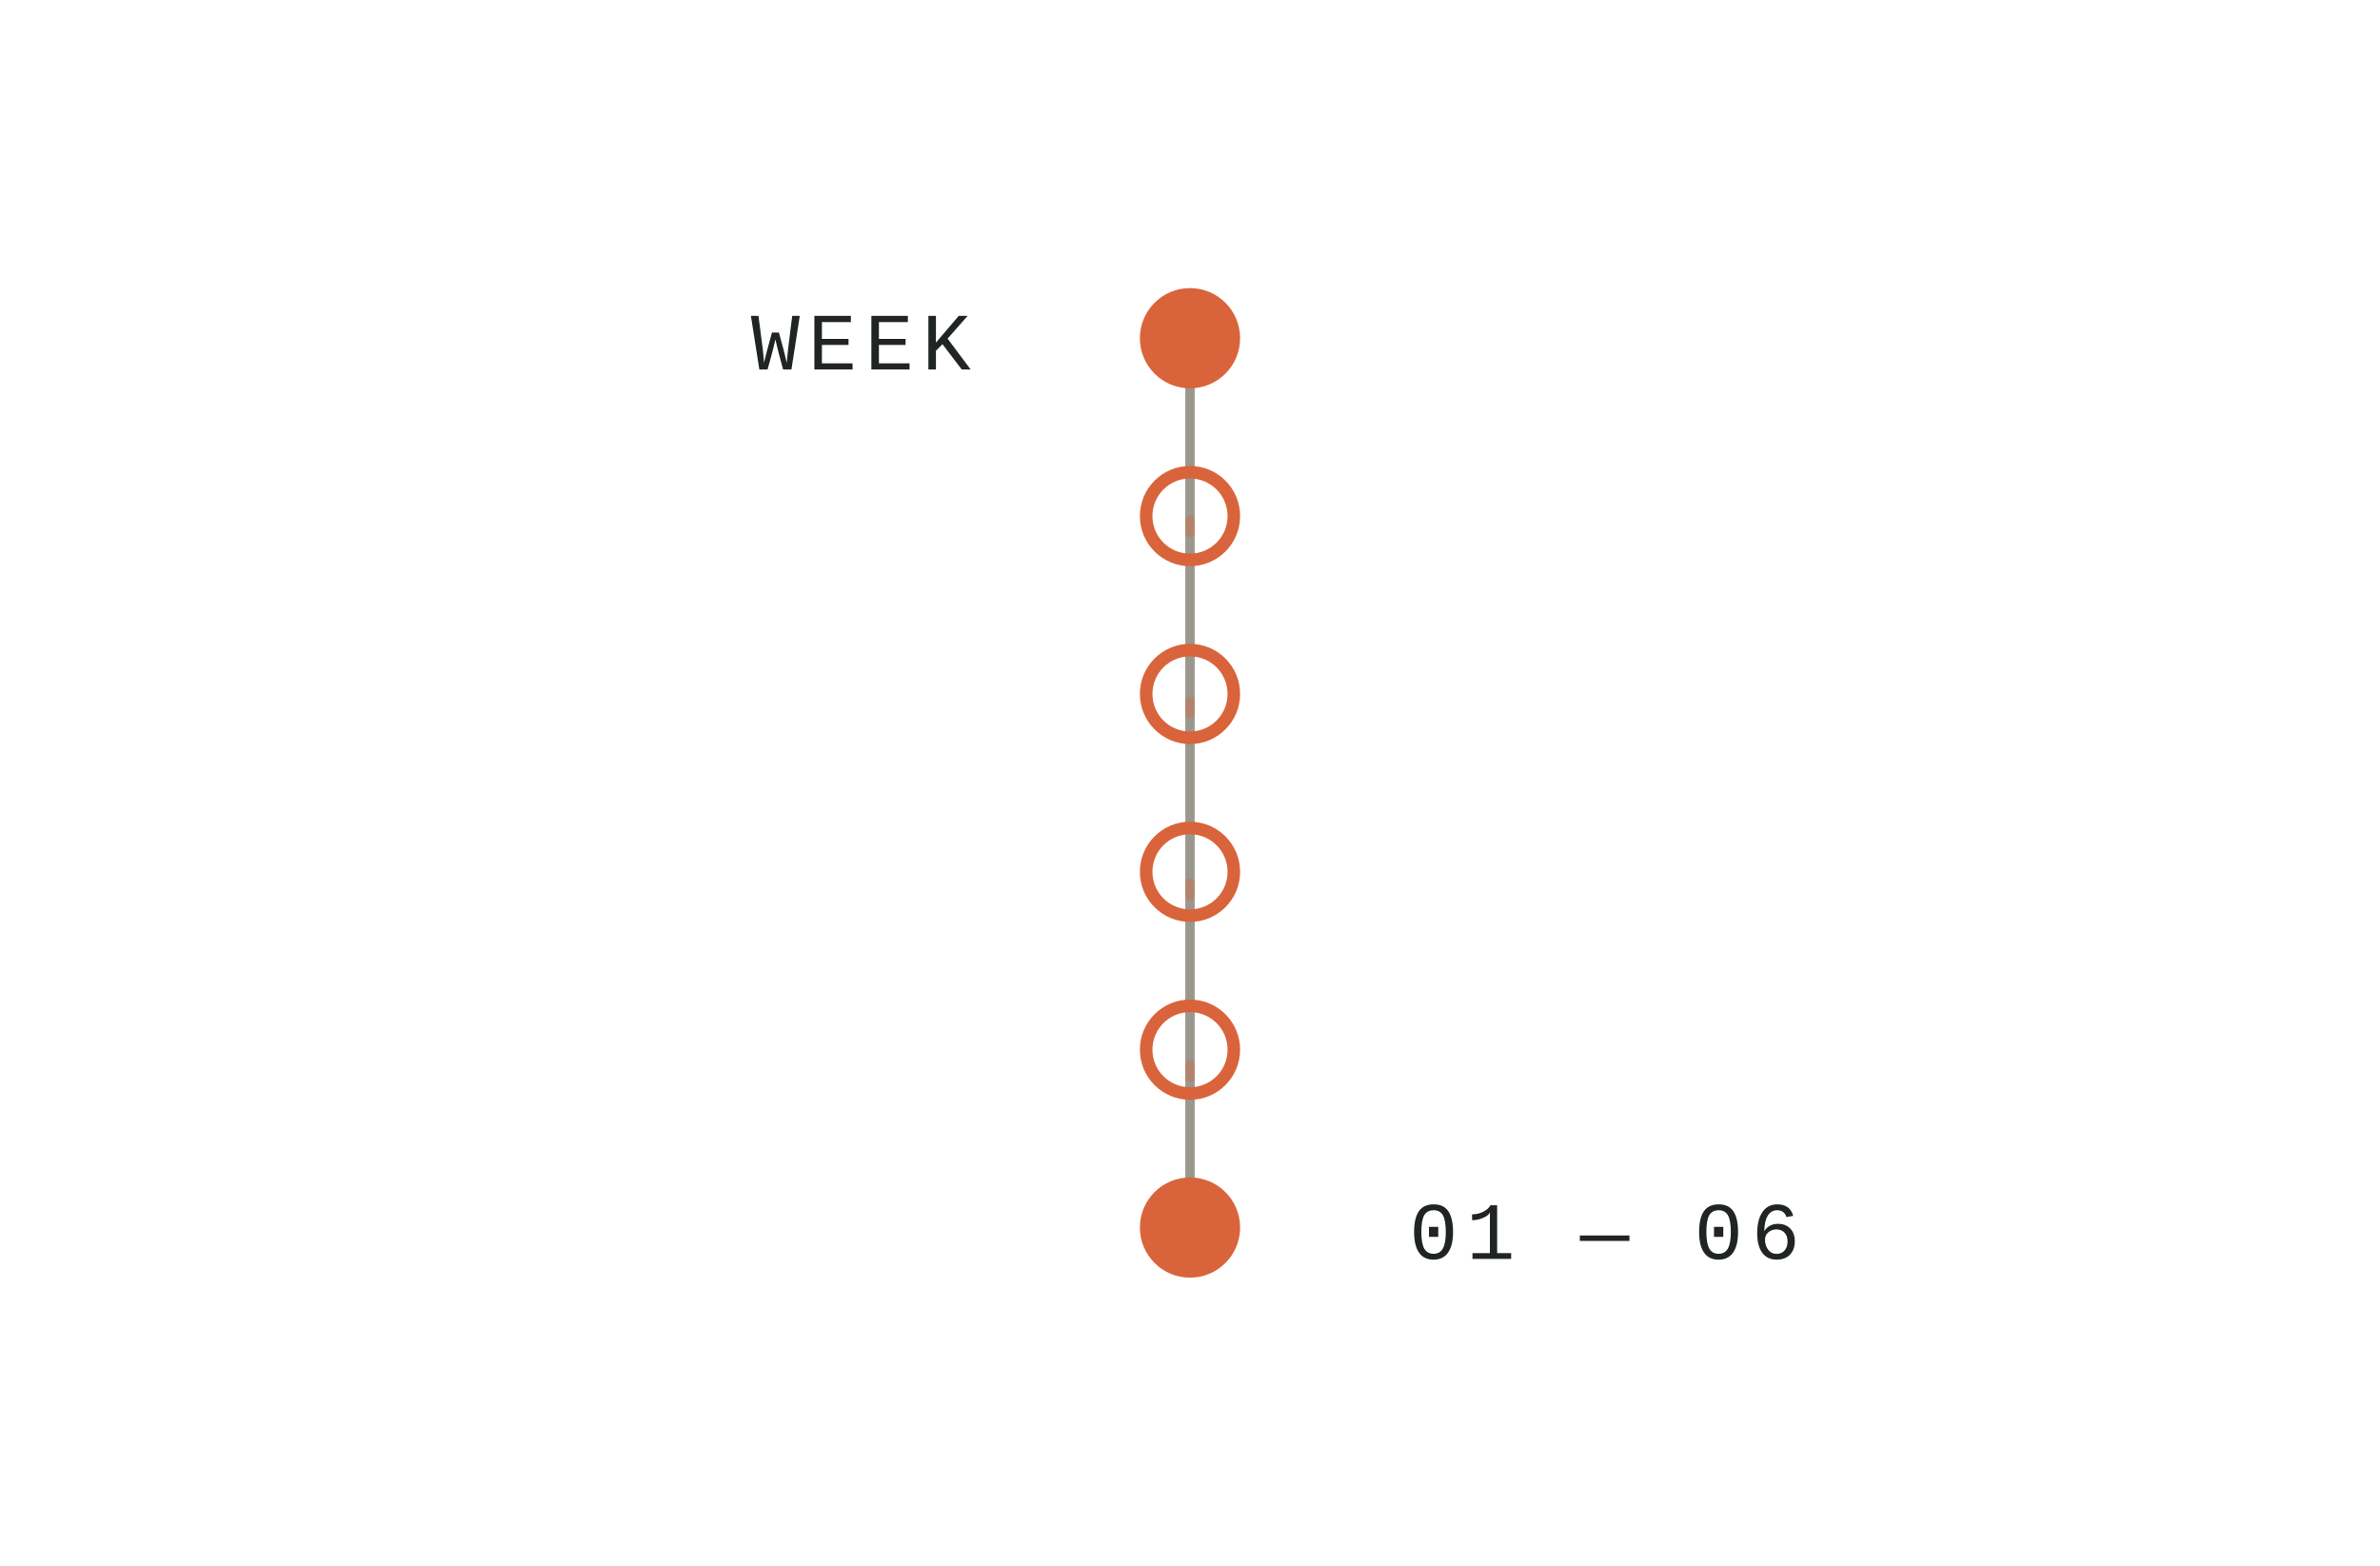
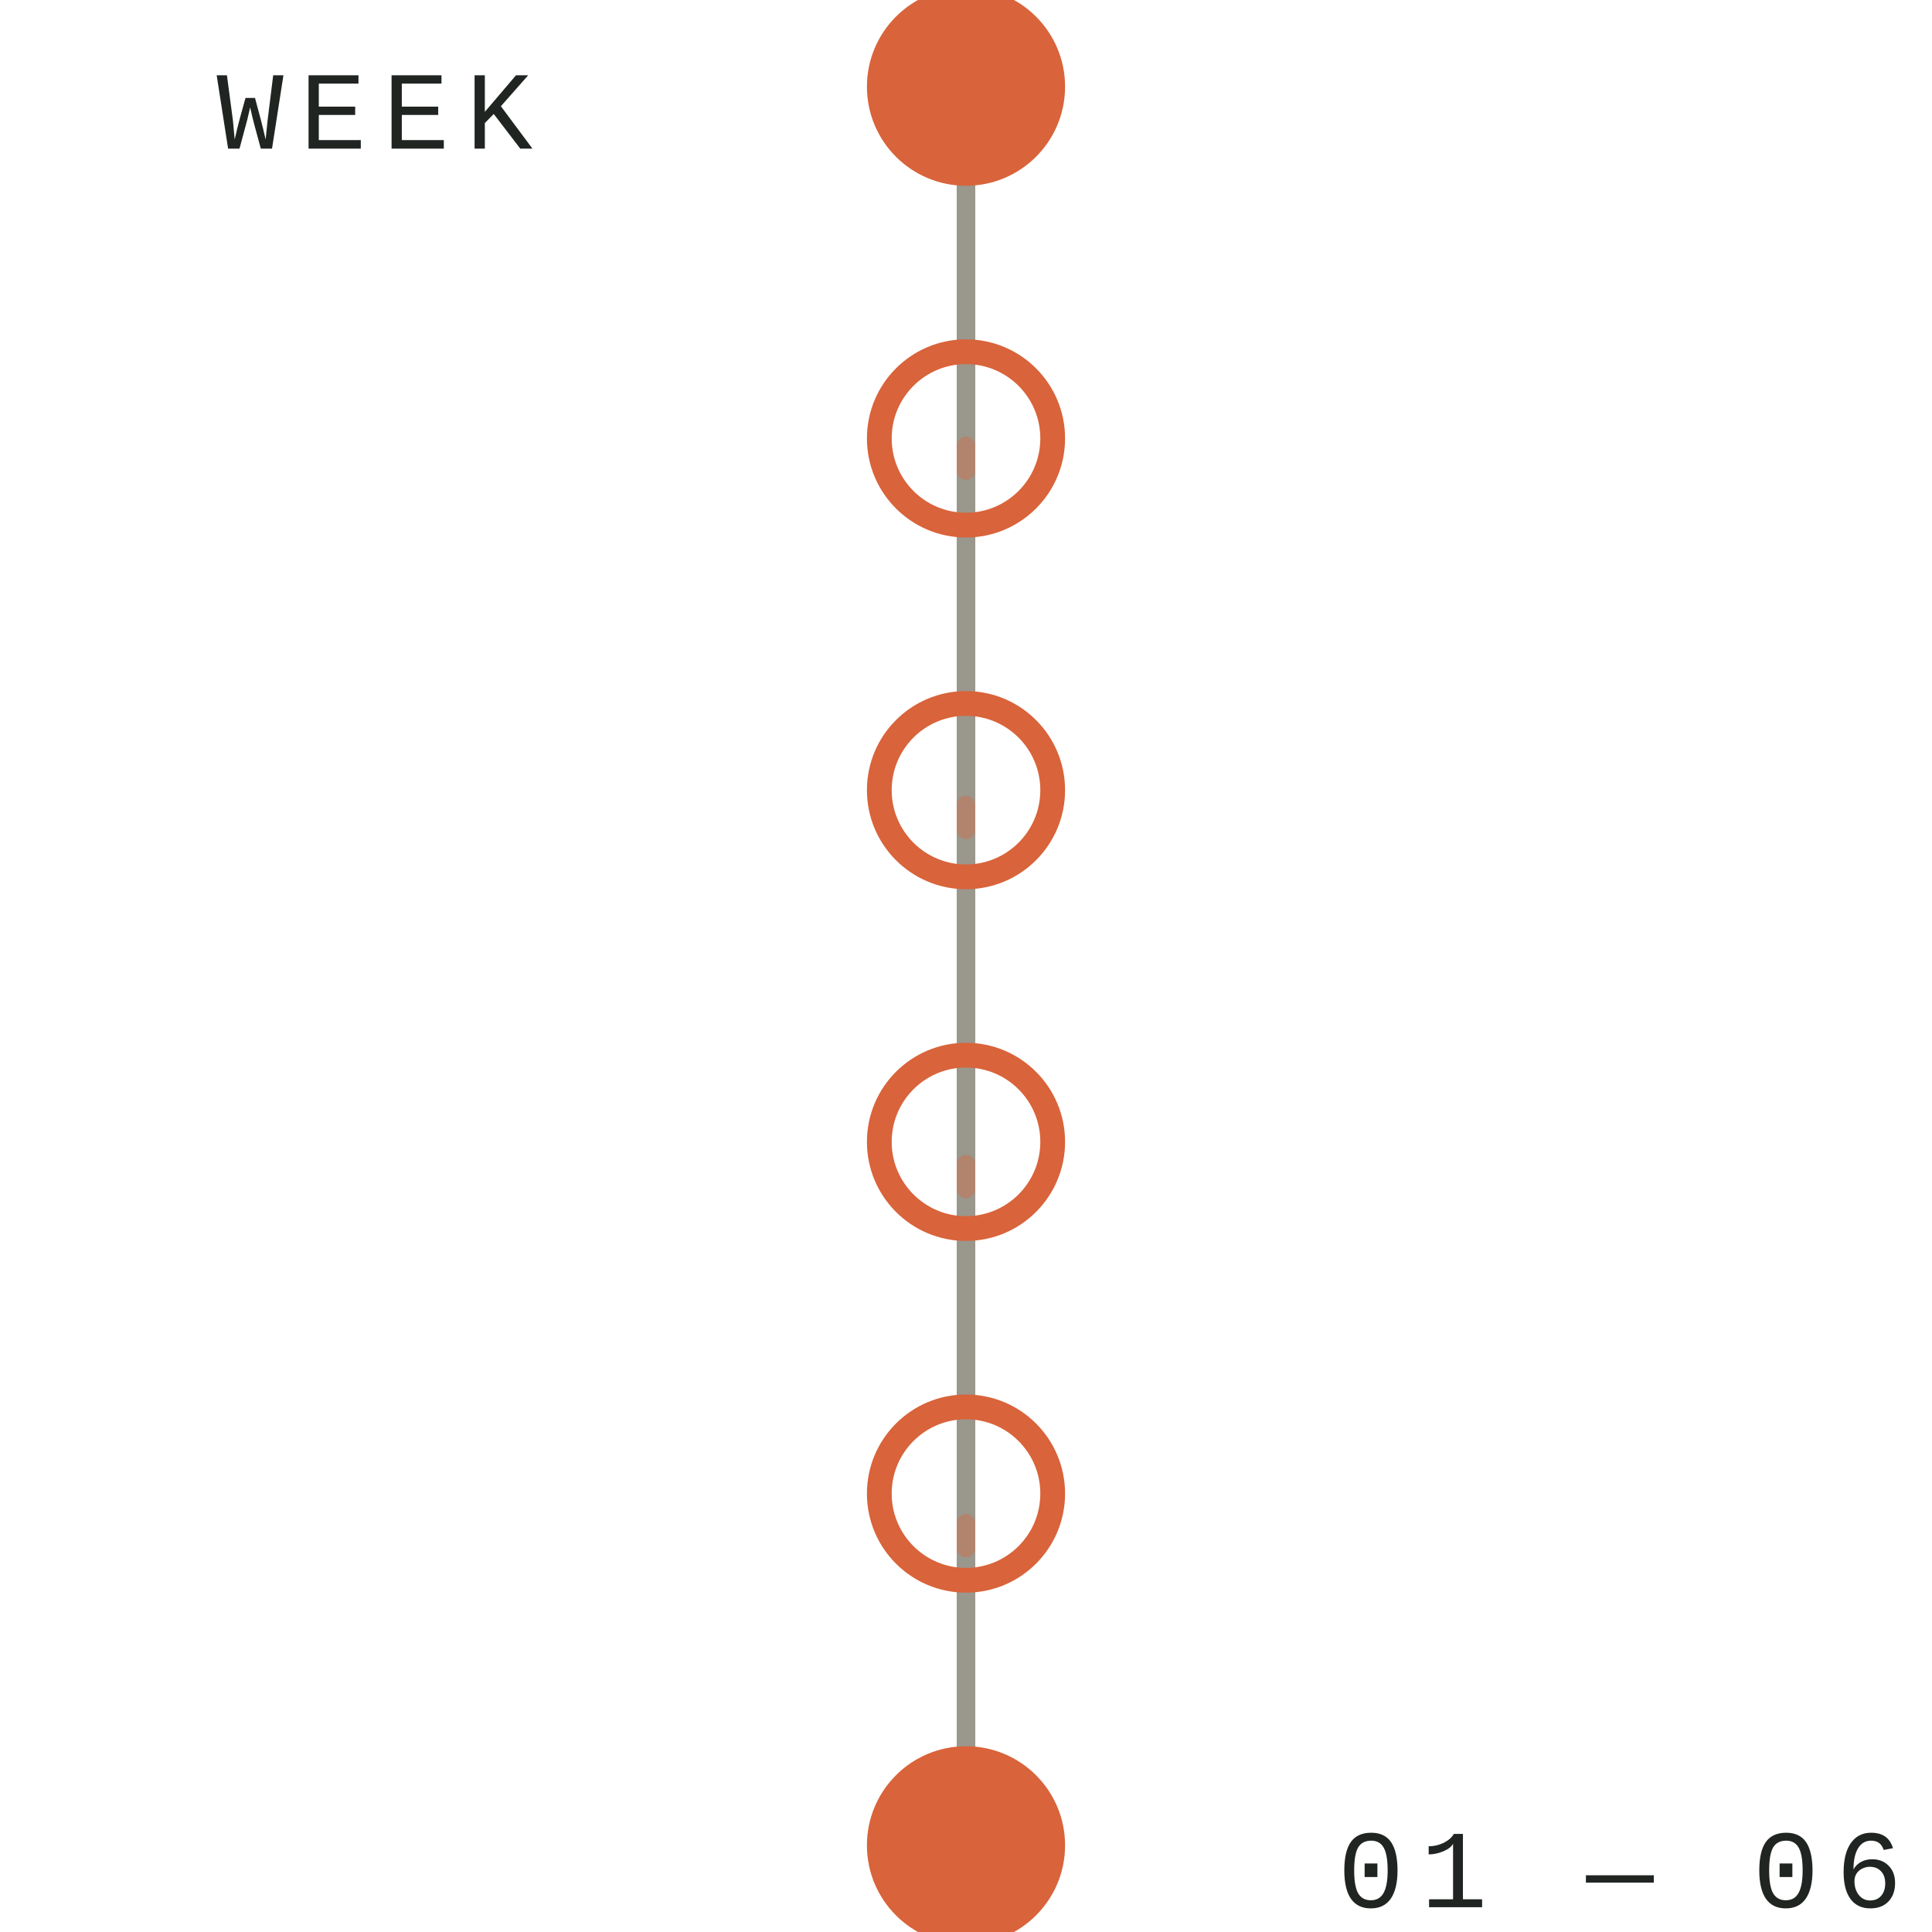
- <svg xmlns="http://www.w3.org/2000/svg" viewBox="-112 0 380 250" role="img" aria-labelledby="title desc">
+ <svg xmlns="http://www.w3.org/2000/svg" viewBox="0 47 156 156" role="img" aria-labelledby="title desc">
  <g fill="none" stroke-linecap="round" stroke-linejoin="round">
    <path d="M78 54v142" stroke="#9a978d" stroke-width="1.5" />
    <path d="M78 54v142" stroke="#d9633a" stroke-width="1.5" stroke-dasharray="2 27" opacity=".38" />
    <circle cx="78" cy="54" r="7.5" fill="#d9633a" stroke="#d9633a" />
    <circle cx="78" cy="82.4" r="7" stroke="#d9633a" stroke-width="2" />
    <circle cx="78" cy="110.8" r="7" stroke="#d9633a" stroke-width="2" />
    <circle cx="78" cy="139.2" r="7" stroke="#d9633a" stroke-width="2" />
    <circle cx="78" cy="167.6" r="7" stroke="#d9633a" stroke-width="2" />
    <circle cx="78" cy="196" r="7.5" fill="#d9633a" stroke="#d9633a" />
  </g>
-   <g fill="#202522" font-family="'DM Mono', 'Courier New', monospace" font-size="13" letter-spacing="1.3">
+   <g fill="#202522" font-family="'DM Mono', 'Courier New', monospace" font-size="9" letter-spacing="1.3">
    <text x="43" y="59" text-anchor="end">WEEK</text>
-     <text x="113" y="201">01 — 06</text>
+     <text x="108" y="201">01 — 06</text>
  </g>
</svg>
